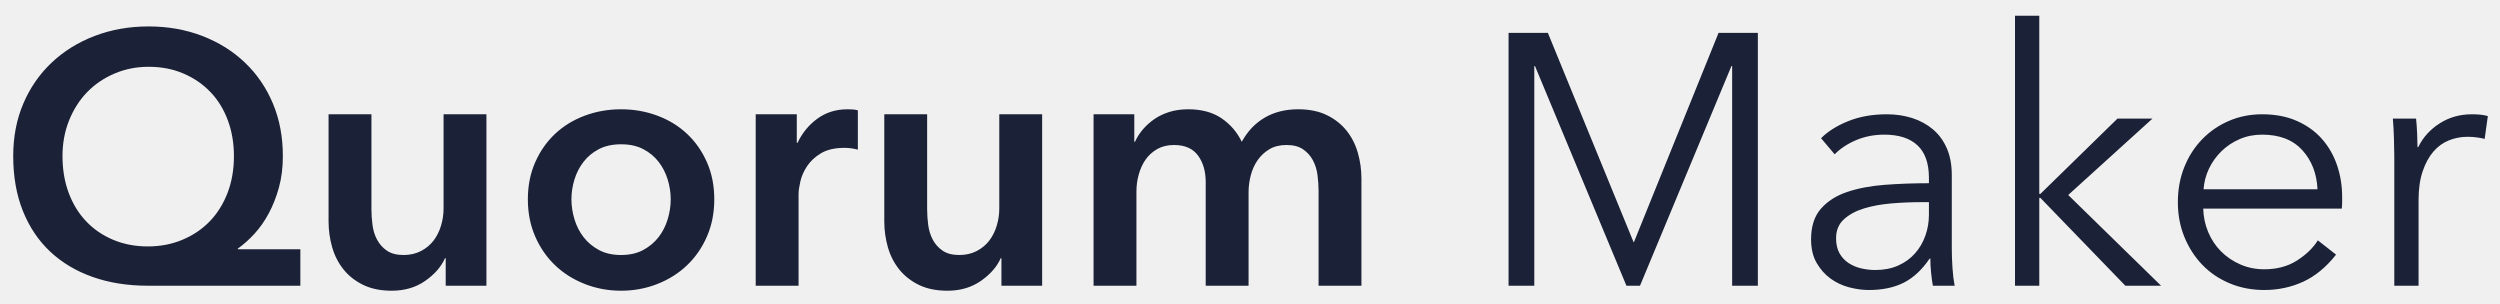
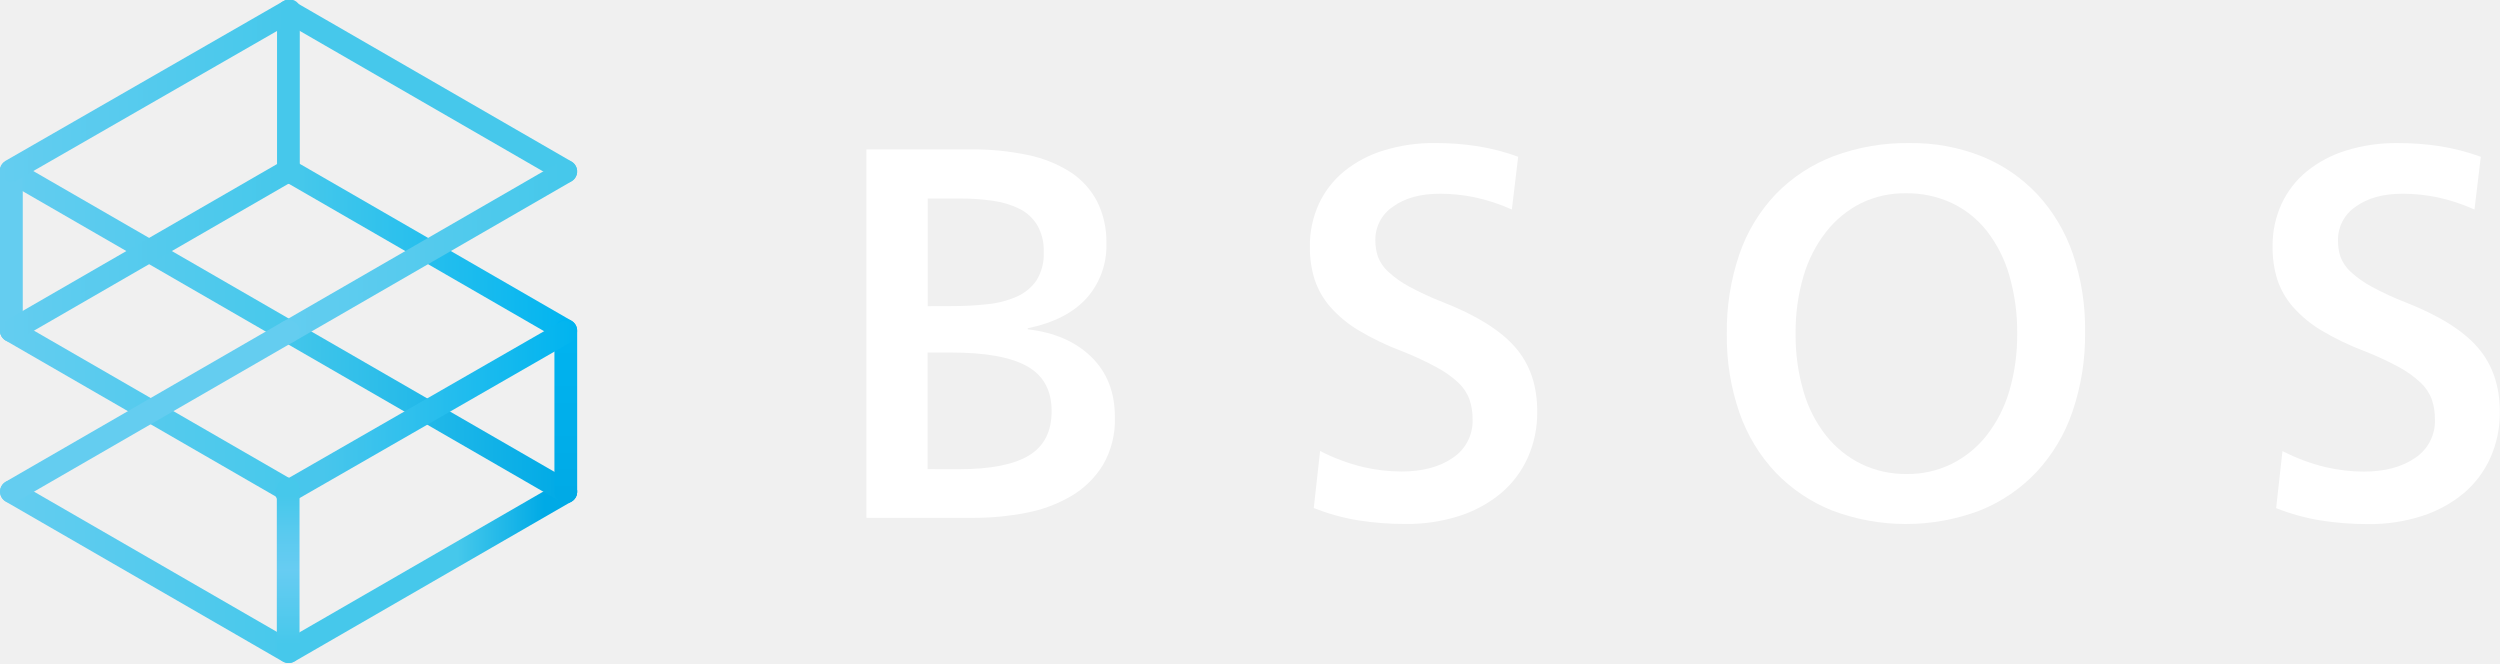
- <svg xmlns="http://www.w3.org/2000/svg" width="140px" height="17px" viewBox="0 0 140 17" version="1.1">
-   <defs />
-   <g id="Page-1" stroke="none" stroke-width="1" fill="none" fill-rule="evenodd">
-     <g id="1-CreateNetwork" transform="translate(-54, -29)" fill="#1B2136">
-       <g id="Background">
-         <g id="Logo" transform="translate(43, 22)">
-           <path d="M27.82,23 L19.28,23 C18.147,23 17.117,22.837 16.19,22.51 C15.263,22.183 14.47,21.71 13.81,21.09 C13.15,20.47 12.64,19.71 12.28,18.81 C11.92,17.91 11.74,16.887 11.74,15.74 C11.74,14.66 11.93,13.677 12.31,12.79 C12.69,11.903 13.22,11.14 13.9,10.5 C14.58,9.86 15.383,9.363 16.31,9.01 C17.237,8.657 18.24,8.48 19.32,8.48 C20.4,8.48 21.4,8.657 22.32,9.01 C23.24,9.363 24.037,9.86 24.71,10.5 C25.383,11.14 25.907,11.903 26.28,12.79 C26.653,13.677 26.84,14.66 26.84,15.74 C26.84,16.38 26.767,16.967 26.62,17.5 C26.473,18.033 26.283,18.517 26.05,18.95 C25.817,19.383 25.55,19.763 25.25,20.09 C24.95,20.417 24.64,20.693 24.32,20.92 L24.32,20.96 L27.82,20.96 L27.82,23 Z M19.32,10.74 C18.64,10.74 18.003,10.867 17.41,11.12 C16.817,11.373 16.307,11.72 15.88,12.16 C15.453,12.6 15.117,13.127 14.87,13.74 C14.623,14.353 14.5,15.02 14.5,15.74 C14.5,16.5 14.617,17.19 14.85,17.81 C15.083,18.43 15.41,18.96 15.83,19.4 C16.25,19.84 16.753,20.183 17.34,20.43 C17.927,20.677 18.573,20.8 19.28,20.8 C19.973,20.8 20.617,20.677 21.21,20.43 C21.803,20.183 22.313,19.84 22.74,19.4 C23.167,18.96 23.5,18.43 23.74,17.81 C23.98,17.19 24.1,16.5 24.1,15.74 C24.1,15.02 23.987,14.353 23.76,13.74 C23.533,13.127 23.21,12.6 22.79,12.16 C22.37,11.72 21.867,11.373 21.28,11.12 C20.693,10.867 20.04,10.74 19.32,10.74 Z M38.24,23 L35.96,23 L35.96,21.46 L35.92,21.46 C35.707,21.94 35.337,22.363 34.81,22.73 C34.283,23.097 33.66,23.28 32.94,23.28 C32.313,23.28 31.777,23.17 31.33,22.95 C30.883,22.73 30.517,22.44 30.23,22.08 C29.943,21.72 29.733,21.307 29.6,20.84 C29.467,20.373 29.4,19.893 29.4,19.4 L29.4,13.4 L31.8,13.4 L31.8,18.72 C31.8,19 31.82,19.293 31.86,19.6 C31.9,19.907 31.987,20.183 32.12,20.43 C32.253,20.677 32.437,20.88 32.67,21.04 C32.903,21.2 33.213,21.28 33.6,21.28 C33.973,21.28 34.303,21.203 34.59,21.05 C34.877,20.897 35.11,20.7 35.29,20.46 C35.47,20.22 35.607,19.943 35.7,19.63 C35.793,19.317 35.84,19 35.84,18.68 L35.84,13.4 L38.24,13.4 L38.24,23 Z M40.56,18.16 C40.56,17.4 40.697,16.71 40.97,16.09 C41.243,15.47 41.613,14.94 42.08,14.5 C42.547,14.06 43.1,13.72 43.74,13.48 C44.38,13.24 45.06,13.12 45.78,13.12 C46.5,13.12 47.18,13.24 47.82,13.48 C48.46,13.72 49.013,14.06 49.48,14.5 C49.947,14.94 50.317,15.47 50.59,16.09 C50.863,16.71 51,17.4 51,18.16 C51,18.92 50.863,19.613 50.59,20.24 C50.317,20.867 49.947,21.403 49.48,21.85 C49.013,22.297 48.46,22.647 47.82,22.9 C47.18,23.153 46.5,23.28 45.78,23.28 C45.06,23.28 44.38,23.153 43.74,22.9 C43.1,22.647 42.547,22.297 42.08,21.85 C41.613,21.403 41.243,20.867 40.97,20.24 C40.697,19.613 40.56,18.92 40.56,18.16 Z M43,18.16 C43,18.533 43.057,18.907 43.17,19.28 C43.283,19.653 43.453,19.987 43.68,20.28 C43.907,20.573 44.193,20.813 44.54,21 C44.887,21.187 45.3,21.28 45.78,21.28 C46.26,21.28 46.673,21.187 47.02,21 C47.367,20.813 47.653,20.573 47.88,20.28 C48.107,19.987 48.277,19.653 48.39,19.28 C48.503,18.907 48.56,18.533 48.56,18.16 C48.56,17.787 48.503,17.417 48.39,17.05 C48.277,16.683 48.107,16.353 47.88,16.06 C47.653,15.767 47.367,15.53 47.02,15.35 C46.673,15.17 46.26,15.08 45.78,15.08 C45.3,15.08 44.887,15.17 44.54,15.35 C44.193,15.53 43.907,15.767 43.68,16.06 C43.453,16.353 43.283,16.683 43.17,17.05 C43.057,17.417 43,17.787 43,18.16 Z M53.32,13.4 L55.62,13.4 L55.62,15 L55.66,15 C55.927,14.44 56.3,13.987 56.78,13.64 C57.26,13.293 57.82,13.12 58.46,13.12 C58.553,13.12 58.653,13.123 58.76,13.13 C58.867,13.137 58.96,13.153 59.04,13.18 L59.04,15.38 C58.88,15.34 58.743,15.313 58.63,15.3 C58.517,15.287 58.407,15.28 58.3,15.28 C57.753,15.28 57.313,15.38 56.98,15.58 C56.647,15.78 56.387,16.02 56.2,16.3 C56.013,16.58 55.887,16.867 55.82,17.16 C55.753,17.453 55.72,17.687 55.72,17.86 L55.72,23 L53.32,23 L53.32,13.4 Z M69.36,23 L67.08,23 L67.08,21.46 L67.04,21.46 C66.827,21.94 66.457,22.363 65.93,22.73 C65.403,23.097 64.78,23.28 64.06,23.28 C63.433,23.28 62.897,23.17 62.45,22.95 C62.003,22.73 61.637,22.44 61.35,22.08 C61.063,21.72 60.853,21.307 60.72,20.84 C60.587,20.373 60.52,19.893 60.52,19.4 L60.52,13.4 L62.92,13.4 L62.92,18.72 C62.92,19 62.94,19.293 62.98,19.6 C63.02,19.907 63.107,20.183 63.24,20.43 C63.373,20.677 63.557,20.88 63.79,21.04 C64.023,21.2 64.333,21.28 64.72,21.28 C65.093,21.28 65.423,21.203 65.71,21.05 C65.997,20.897 66.23,20.7 66.41,20.46 C66.59,20.22 66.727,19.943 66.82,19.63 C66.913,19.317 66.96,19 66.96,18.68 L66.96,13.4 L69.36,13.4 L69.36,23 Z M83.7,13.12 C84.327,13.12 84.863,13.23 85.31,13.45 C85.757,13.67 86.123,13.96 86.41,14.32 C86.697,14.68 86.907,15.093 87.04,15.56 C87.173,16.027 87.24,16.507 87.24,17 L87.24,23 L84.84,23 L84.84,17.68 C84.84,17.4 84.82,17.107 84.78,16.8 C84.74,16.493 84.653,16.217 84.52,15.97 C84.387,15.723 84.203,15.52 83.97,15.36 C83.737,15.2 83.427,15.12 83.04,15.12 C82.667,15.12 82.347,15.2 82.08,15.36 C81.813,15.52 81.593,15.727 81.42,15.98 C81.247,16.233 81.12,16.517 81.04,16.83 C80.96,17.143 80.92,17.453 80.92,17.76 L80.92,23 L78.52,23 L78.52,17.2 C78.52,16.6 78.377,16.103 78.09,15.71 C77.803,15.317 77.353,15.12 76.74,15.12 C76.38,15.12 76.067,15.197 75.8,15.35 C75.533,15.503 75.317,15.7 75.15,15.94 C74.983,16.18 74.857,16.457 74.77,16.77 C74.683,17.083 74.64,17.4 74.64,17.72 L74.64,23 L72.24,23 L72.24,13.4 L74.52,13.4 L74.52,14.94 L74.56,14.94 C74.667,14.7 74.81,14.473 74.99,14.26 C75.17,14.047 75.383,13.853 75.63,13.68 C75.877,13.507 76.16,13.37 76.48,13.27 C76.8,13.17 77.153,13.12 77.54,13.12 C78.287,13.12 78.907,13.287 79.4,13.62 C79.893,13.953 80.273,14.393 80.54,14.94 C80.86,14.353 81.287,13.903 81.82,13.59 C82.353,13.277 82.98,13.12 83.7,13.12 Z M102.48,20.56 L102.5,20.56 L107.24,8.84 L109.44,8.84 L109.44,23 L108,23 L108,10.7 L107.96,10.7 L102.84,23 L102.08,23 L96.96,10.7 L96.92,10.7 L96.92,23 L95.48,23 L95.48,8.84 L97.68,8.84 L102.48,20.56 Z M119.02,16.96 C119.02,16.147 118.807,15.54 118.38,15.14 C117.953,14.74 117.333,14.54 116.52,14.54 C115.96,14.54 115.44,14.64 114.96,14.84 C114.48,15.04 114.073,15.307 113.74,15.64 L112.98,14.74 C113.367,14.353 113.877,14.033 114.51,13.78 C115.143,13.527 115.86,13.4 116.66,13.4 C117.167,13.4 117.64,13.47 118.08,13.61 C118.52,13.75 118.907,13.96 119.24,14.24 C119.573,14.52 119.833,14.873 120.02,15.3 C120.207,15.727 120.3,16.227 120.3,16.8 L120.3,20.9 C120.3,21.26 120.313,21.633 120.34,22.02 C120.367,22.407 120.407,22.733 120.46,23 L119.24,23 C119.2,22.773 119.167,22.527 119.14,22.26 C119.113,21.993 119.1,21.733 119.1,21.48 L119.06,21.48 C118.633,22.107 118.15,22.557 117.61,22.83 C117.07,23.103 116.42,23.24 115.66,23.24 C115.3,23.24 114.93,23.19 114.55,23.09 C114.17,22.99 113.823,22.827 113.51,22.6 C113.197,22.373 112.937,22.08 112.73,21.72 C112.523,21.36 112.42,20.92 112.42,20.4 C112.42,19.68 112.603,19.11 112.97,18.69 C113.337,18.27 113.827,17.957 114.44,17.75 C115.053,17.543 115.757,17.41 116.55,17.35 C117.343,17.29 118.167,17.26 119.02,17.26 L119.02,16.96 Z M118.62,18.32 C118.06,18.32 117.497,18.343 116.93,18.39 C116.363,18.437 115.85,18.53 115.39,18.67 C114.93,18.81 114.553,19.013 114.26,19.28 C113.967,19.547 113.82,19.9 113.82,20.34 C113.82,20.673 113.883,20.953 114.01,21.18 C114.137,21.407 114.307,21.59 114.52,21.73 C114.733,21.87 114.97,21.97 115.23,22.03 C115.49,22.09 115.753,22.12 116.02,22.12 C116.5,22.12 116.927,22.037 117.3,21.87 C117.673,21.703 117.987,21.477 118.24,21.19 C118.493,20.903 118.687,20.573 118.82,20.2 C118.953,19.827 119.02,19.433 119.02,19.02 L119.02,18.32 L118.62,18.32 Z M125.2,17.86 L125.26,17.86 L129.58,13.64 L131.54,13.64 L126.82,17.92 L132.02,23 L130.02,23 L125.26,18.08 L125.2,18.08 L125.2,23 L123.84,23 L123.84,7.88 L125.2,7.88 L125.2,17.86 Z M140.78,17.6 C140.74,16.72 140.457,15.99 139.93,15.41 C139.403,14.83 138.653,14.54 137.68,14.54 C137.227,14.54 136.807,14.623 136.42,14.79 C136.033,14.957 135.693,15.183 135.4,15.47 C135.107,15.757 134.873,16.083 134.7,16.45 C134.527,16.817 134.427,17.2 134.4,17.6 L140.78,17.6 Z M142.16,18.04 L142.16,18.34 C142.16,18.447 142.153,18.56 142.14,18.68 L134.38,18.68 C134.393,19.147 134.487,19.587 134.66,20 C134.833,20.413 135.073,20.773 135.38,21.08 C135.687,21.387 136.047,21.63 136.46,21.81 C136.873,21.99 137.32,22.08 137.8,22.08 C138.507,22.08 139.117,21.917 139.63,21.59 C140.143,21.263 140.533,20.887 140.8,20.46 L141.82,21.26 C141.26,21.967 140.643,22.473 139.97,22.78 C139.297,23.087 138.573,23.24 137.8,23.24 C137.107,23.24 136.463,23.117 135.87,22.87 C135.277,22.623 134.767,22.28 134.34,21.84 C133.913,21.4 133.577,20.88 133.33,20.28 C133.083,19.68 132.96,19.027 132.96,18.32 C132.96,17.613 133.08,16.96 133.32,16.36 C133.56,15.76 133.893,15.24 134.32,14.8 C134.747,14.36 135.247,14.017 135.82,13.77 C136.393,13.523 137.013,13.4 137.68,13.4 C138.413,13.4 139.06,13.523 139.62,13.77 C140.18,14.017 140.647,14.35 141.02,14.77 C141.393,15.19 141.677,15.68 141.87,16.24 C142.063,16.8 142.16,17.4 142.16,18.04 Z M145.08,15.7 C145.08,15.447 145.073,15.12 145.06,14.72 C145.047,14.32 145.027,13.96 145,13.64 L146.3,13.64 C146.327,13.893 146.347,14.173 146.36,14.48 C146.373,14.787 146.38,15.04 146.38,15.24 L146.42,15.24 C146.687,14.693 147.087,14.25 147.62,13.91 C148.153,13.57 148.753,13.4 149.42,13.4 C149.593,13.4 149.75,13.407 149.89,13.42 C150.03,13.433 150.173,13.46 150.32,13.5 L150.14,14.78 C150.06,14.753 149.927,14.727 149.74,14.7 C149.553,14.673 149.367,14.66 149.18,14.66 C148.82,14.66 148.473,14.727 148.14,14.86 C147.807,14.993 147.517,15.203 147.27,15.49 C147.023,15.777 146.823,16.143 146.67,16.59 C146.517,17.037 146.44,17.573 146.44,18.2 L146.44,23 L145.08,23 L145.08,15.7 Z" id="Quorum-Maker" />
-         </g>
-       </g>
+ <svg xmlns="http://www.w3.org/2000/svg" xmlns:xlink="http://www.w3.org/1999/xlink" viewBox="0 0 613.12 162.61">
+   <defs>
+     <style>.cls-1{fill:#fff;}.cls-2{fill:url(#未命名漸層_59);}.cls-3{fill:url(#未命名漸層_50);}.cls-4{fill:url(#未命名漸層_50-2);}.cls-5{fill:url(#未命名漸層_50-3);}.cls-6{fill:#64cdf0;}.cls-7{fill:#46c8eb;}.cls-8{fill:url(#未命名漸層_73);}.cls-9{fill:url(#未命名漸層_66);}.cls-10{fill:url(#未命名漸層_67);}.cls-11{fill:url(#未命名漸層_52);}.cls-12{fill:url(#未命名漸層_80);}.cls-13{fill:url(#未命名漸層_53);}.cls-14{fill:url(#未命名漸層_366);}.cls-15{fill:url(#未命名漸層_55);}</style>
+     <linearGradient id="未命名漸層_59" x1="68.03" y1="140.21" x2="141.55" y2="140.21" gradientTransform="translate(-69.03 160.86) rotate(-60)" gradientUnits="userSpaceOnUse">
+       <stop offset="0" stop-color="#46c8eb" />
+       <stop offset="0.6" stop-color="#46c8eb" />
+       <stop offset="0.89" stop-color="#00aae6" />
+     </linearGradient>
+     <linearGradient id="未命名漸層_50" y1="61.68" x2="73.52" y2="61.68" gradientTransform="translate(1.72 124.36) rotate(-120)" gradientUnits="userSpaceOnUse">
+       <stop offset="0" stop-color="#64cdf0" />
+       <stop offset="1" stop-color="#46c8eb" />
+     </linearGradient>
+     <linearGradient id="未命名漸層_50-2" x1="0" y1="100.73" x2="73.52" y2="100.73" gradientTransform="translate(-32.1 182.94) rotate(-120)" xlink:href="#未命名漸層_50" />
+     <linearGradient id="未命名漸層_50-3" x1="0" y1="140.21" x2="73.52" y2="140.21" gradientTransform="translate(-66.28 242.15) rotate(-120)" xlink:href="#未命名漸層_50" />
+     <linearGradient id="未命名漸層_73" x1="68.03" y1="61.46" x2="141.55" y2="61.46" gradientTransform="translate(105.62 -60.02) rotate(60)" gradientUnits="userSpaceOnUse">
+       <stop offset="0.07" stop-color="#46c8eb" />
+       <stop offset="1" stop-color="#00b4f0" />
+     </linearGradient>
+     <linearGradient id="未命名漸層_66" x1="68.03" y1="100.94" x2="141.55" y2="100.94" gradientTransform="translate(139.81 -40.28) rotate(60)" gradientUnits="userSpaceOnUse">
+       <stop offset="0" stop-color="#46c8eb" />
+       <stop offset="0.96" stop-color="#00aae6" />
+     </linearGradient>
+     <linearGradient id="未命名漸層_67" x1="138.76" y1="78.3" x2="138.76" y2="123.42" gradientUnits="userSpaceOnUse">
+       <stop offset="0.05" stop-color="#00b4f0" />
+       <stop offset="0.95" stop-color="#00aae6" />
+     </linearGradient>
+     <linearGradient id="未命名漸層_52" x1="0.01" y1="22.41" x2="73.51" y2="22.41" gradientTransform="translate(74.55 1.78) rotate(120)" gradientUnits="userSpaceOnUse">
+       <stop offset="0" stop-color="#64cdf0" />
+       <stop offset="0.95" stop-color="#46c8eb" />
+     </linearGradient>
+     <linearGradient id="未命名漸層_80" x1="68.03" y1="61.68" x2="141.55" y2="61.68" gradientTransform="translate(-1.02 121.59) rotate(-60)" gradientUnits="userSpaceOnUse">
+       <stop offset="0" stop-color="#64cdf0" />
+       <stop offset="0.95" stop-color="#46c8eb" />
+     </linearGradient>
+     <linearGradient id="未命名漸層_53" y1="61.46" x2="73.52" y2="61.46" gradientTransform="translate(108.37 60.35) rotate(120)" gradientUnits="userSpaceOnUse">
+       <stop offset="0" stop-color="#64cdf0" />
+       <stop offset="0.95" stop-color="#46c8eb" />
+     </linearGradient>
+     <linearGradient id="未命名漸層_366" x1="68.03" y1="100.73" x2="141.55" y2="100.73" gradientTransform="translate(-34.84 141.12) rotate(-60)" gradientUnits="userSpaceOnUse">
+       <stop offset="0.05" stop-color="#48c6ec" />
+       <stop offset="0.16" stop-color="#48c6ec" />
+       <stop offset="1" stop-color="#00b4ef" />
+     </linearGradient>
+     <linearGradient id="未命名漸層_55" x1="70.73" y1="162.41" x2="70.73" y2="117.17" gradientUnits="userSpaceOnUse">
+       <stop offset="0.1" stop-color="#46c8eb" />
+       <stop offset="0.5" stop-color="#67ccf2" />
+       <stop offset="0.69" stop-color="#5acaef" />
+       <stop offset="0.9" stop-color="#46c8eb" />
+     </linearGradient>
+   </defs>
+   <g id="圖層_2" data-name="圖層 2">
+     <g id="Layer_1" data-name="Layer 1">
+       <path class="cls-1" d="M238.11,36.64A64.43,64.43,0,0,1,252,38a31.12,31.12,0,0,1,10.42,4.14,19.19,19.19,0,0,1,6.6,7.18,21.83,21.83,0,0,1,2.32,10.35,19.25,19.25,0,0,1-4.91,13.52q-4.92,5.37-14.37,7.31v.26q9.84,1.15,15.6,6.79t5.76,14.69A21.94,21.94,0,0,1,270.52,114a22.58,22.58,0,0,1-7.76,7.63,34.26,34.26,0,0,1-11.13,4.14A66.7,66.7,0,0,1,238.76,127H212.49V36.64Zm-4.79,38.43a79,79,0,0,0,8.8-.46,23.4,23.4,0,0,0,7.25-1.87,11.46,11.46,0,0,0,4.85-4,12.3,12.3,0,0,0,1.75-7,12.33,12.33,0,0,0-1.56-6.47,10.52,10.52,0,0,0-4.27-4,20.7,20.7,0,0,0-6.46-2,53.09,53.09,0,0,0-8.16-.58h-8v26.4Zm1.94,40q11.52,0,17.09-3.37t5.56-10.87q0-7.62-6-11t-18.64-3.37H227.5v28.6Z" />
+       <path class="cls-1" d="M361.49,48.35a42.76,42.76,0,0,0-8.28-.84q-7.24,0-11.58,3.17a9.73,9.73,0,0,0-4.33,8.21,12.47,12.47,0,0,0,.64,4.08,9.64,9.64,0,0,0,2.53,3.68,24.76,24.76,0,0,0,5.11,3.63A73.39,73.39,0,0,0,354,74.16q12.17,4.78,17.6,11T377,100.94a26.92,26.92,0,0,1-2.33,11.33,24.66,24.66,0,0,1-6.53,8.67A30.86,30.86,0,0,1,358,126.5a41.51,41.51,0,0,1-13.33,2A72.53,72.53,0,0,1,333,127.6a53.52,53.52,0,0,1-10.8-3l1.55-14a47,47,0,0,0,10.55,3.94,42,42,0,0,0,9.38,1.1q7.77,0,12.62-3.36a10.84,10.84,0,0,0,4.85-9.44,14.6,14.6,0,0,0-.78-4.92,10.85,10.85,0,0,0-2.78-4.14A25.68,25.68,0,0,0,352.18,90a73.55,73.55,0,0,0-8.54-3.94A66.62,66.62,0,0,1,333.16,81a29.45,29.45,0,0,1-6.93-5.75,19.76,19.76,0,0,1-3.81-6.67,25.78,25.78,0,0,1-1.17-8.08A24.47,24.47,0,0,1,323.45,50a22.7,22.7,0,0,1,6.21-8,28.76,28.76,0,0,1,9.71-5.11,41.14,41.14,0,0,1,12.55-1.81,67.25,67.25,0,0,1,10.41.77,54.26,54.26,0,0,1,10,2.59l-1.55,12.94A45.48,45.48,0,0,0,361.49,48.35Z" />
+       <path class="cls-1" d="M486.11,38.38a38.6,38.6,0,0,1,13.58,9.32,41,41,0,0,1,8.67,14.56,56.7,56.7,0,0,1,3,19.15,58,58,0,0,1-3.11,19.6,41.18,41.18,0,0,1-8.86,14.81,39,39,0,0,1-13.84,9.38,51.22,51.22,0,0,1-36.23,0,39.39,39.39,0,0,1-13.84-9.31,41,41,0,0,1-8.87-14.62,56.76,56.76,0,0,1-3.11-19.35,58,58,0,0,1,3.11-19.66,40.39,40.39,0,0,1,8.93-14.69,39.2,39.2,0,0,1,14.1-9.25,51.19,51.19,0,0,1,18.76-3.23A45.93,45.93,0,0,1,486.11,38.38Zm-29.7,11.45a25.47,25.47,0,0,0-8.54,7,32.44,32.44,0,0,0-5.56,10.87,47.9,47.9,0,0,0-1.94,14.11A48.48,48.48,0,0,0,442.31,96a31.61,31.61,0,0,0,5.56,10.87,25.43,25.43,0,0,0,8.6,6.92,25,25,0,0,0,11.2,2.46,24.36,24.36,0,0,0,10.93-2.46,25.18,25.18,0,0,0,8.61-7,32.53,32.53,0,0,0,5.56-10.87,48.21,48.21,0,0,0,1.94-14.1,49.31,49.31,0,0,0-1.94-14.3,32.32,32.32,0,0,0-5.5-10.87,24.1,24.1,0,0,0-8.6-6.86,25.91,25.91,0,0,0-11.26-2.39A24.36,24.36,0,0,0,456.41,49.83Z" />
+       <path class="cls-1" d="M597.59,48.35a42.76,42.76,0,0,0-8.28-.84q-7.24,0-11.58,3.17a9.74,9.74,0,0,0-4.34,8.21A12.47,12.47,0,0,0,574,63a9.6,9.6,0,0,0,2.52,3.68,25.13,25.13,0,0,0,5.12,3.63,72.6,72.6,0,0,0,8.41,3.88q12.17,4.78,17.59,11t5.44,15.78a27.08,27.08,0,0,1-2.33,11.33,24.66,24.66,0,0,1-6.53,8.67,30.86,30.86,0,0,1-10.16,5.56,41.51,41.51,0,0,1-13.33,2,72.53,72.53,0,0,1-11.71-.91,53.17,53.17,0,0,1-10.8-3l1.55-14a47.07,47.07,0,0,0,10.54,3.94,42.09,42.09,0,0,0,9.38,1.1q7.77,0,12.62-3.36a10.82,10.82,0,0,0,4.85-9.44,14.85,14.85,0,0,0-.77-4.92,10.85,10.85,0,0,0-2.78-4.14A25.68,25.68,0,0,0,588.28,90a73.79,73.79,0,0,0-8.55-3.94A66.92,66.92,0,0,1,569.26,81a29.45,29.45,0,0,1-6.93-5.75,19.62,19.62,0,0,1-3.82-6.67,26.09,26.09,0,0,1-1.16-8.08A24.32,24.32,0,0,1,559.55,50a22.7,22.7,0,0,1,6.21-8,28.76,28.76,0,0,1,9.71-5.11A41.09,41.09,0,0,1,588,35.09a67.25,67.25,0,0,1,10.41.77,54.46,54.46,0,0,1,10,2.59l-1.55,12.94A45.48,45.48,0,0,0,597.59,48.35Z" />
+       <rect class="cls-2" x="102" y="98.19" width="5.58" height="84.03" rx="2.79" transform="translate(173.82 -20.65) rotate(60)" />
+       <rect class="cls-3" x="33.97" y="19.67" width="5.58" height="84.03" rx="2.79" transform="translate(108.56 60.69) rotate(120)" />
+       <rect class="cls-4" x="33.97" y="58.72" width="5.58" height="84.03" rx="2.79" transform="translate(142.38 119.26) rotate(120)" />
+       <rect class="cls-5" x="33.97" y="98.19" width="5.58" height="84.03" rx="2.79" transform="translate(176.57 178.48) rotate(120)" />
+       <rect class="cls-6" y="39.25" width="5.58" height="44.61" rx="2.79" />
+       <rect class="cls-7" x="102" y="-19.61" width="5.58" height="84.03" rx="2.79" transform="translate(32.99 101.96) rotate(-60)" />
+       <rect class="cls-8" x="102" y="19.44" width="5.58" height="84.03" rx="2.79" transform="translate(-0.83 121.48) rotate(-60)" />
+       <rect class="cls-9" x="102" y="58.92" width="5.58" height="84.03" rx="2.79" transform="translate(-35.02 141.22) rotate(-60)" />
+       <rect class="cls-7" x="67.94" y="0.01" width="5.58" height="45.03" rx="2.79" />
+       <rect class="cls-10" x="135.97" y="78.3" width="5.58" height="45.12" rx="2.79" />
+       <path class="cls-11" d="M36.74-19.61h0a2.81,2.81,0,0,1,2.81,2.81V61.66a2.77,2.77,0,0,1-2.77,2.77h0A2.81,2.81,0,0,1,34,61.61V-16.84a2.77,2.77,0,0,1,2.77-2.77Z" transform="matrix(-0.5, -0.87, 0.87, -0.5, 35.74, 65.45)" />
+       <rect class="cls-12" x="102" y="19.67" width="5.58" height="84.03" rx="2.79" transform="translate(105.81 -59.91) rotate(60)" />
+       <rect class="cls-13" x="33.97" y="19.44" width="5.58" height="84.03" rx="2.79" transform="translate(1.92 124.02) rotate(-120)" />
+       <rect class="cls-14" x="102" y="58.72" width="5.58" height="84.03" rx="2.79" transform="matrix(0.5, 0.87, -0.87, 0.5, 139.63, -40.38)" />
+       <rect class="cls-6" x="33.97" y="58.92" width="5.58" height="84.03" rx="2.79" transform="translate(-32.27 183.24) rotate(-120)" />
+       <path class="cls-15" d="M70.7,117.17h0a2.76,2.76,0,0,1,2.76,2.76v39.71a2.76,2.76,0,0,1-2.76,2.76h0a2.81,2.81,0,0,1-2.81-2.81V119.93a2.76,2.76,0,0,1,2.76-2.76Z" />
    </g>
  </g>
</svg>
